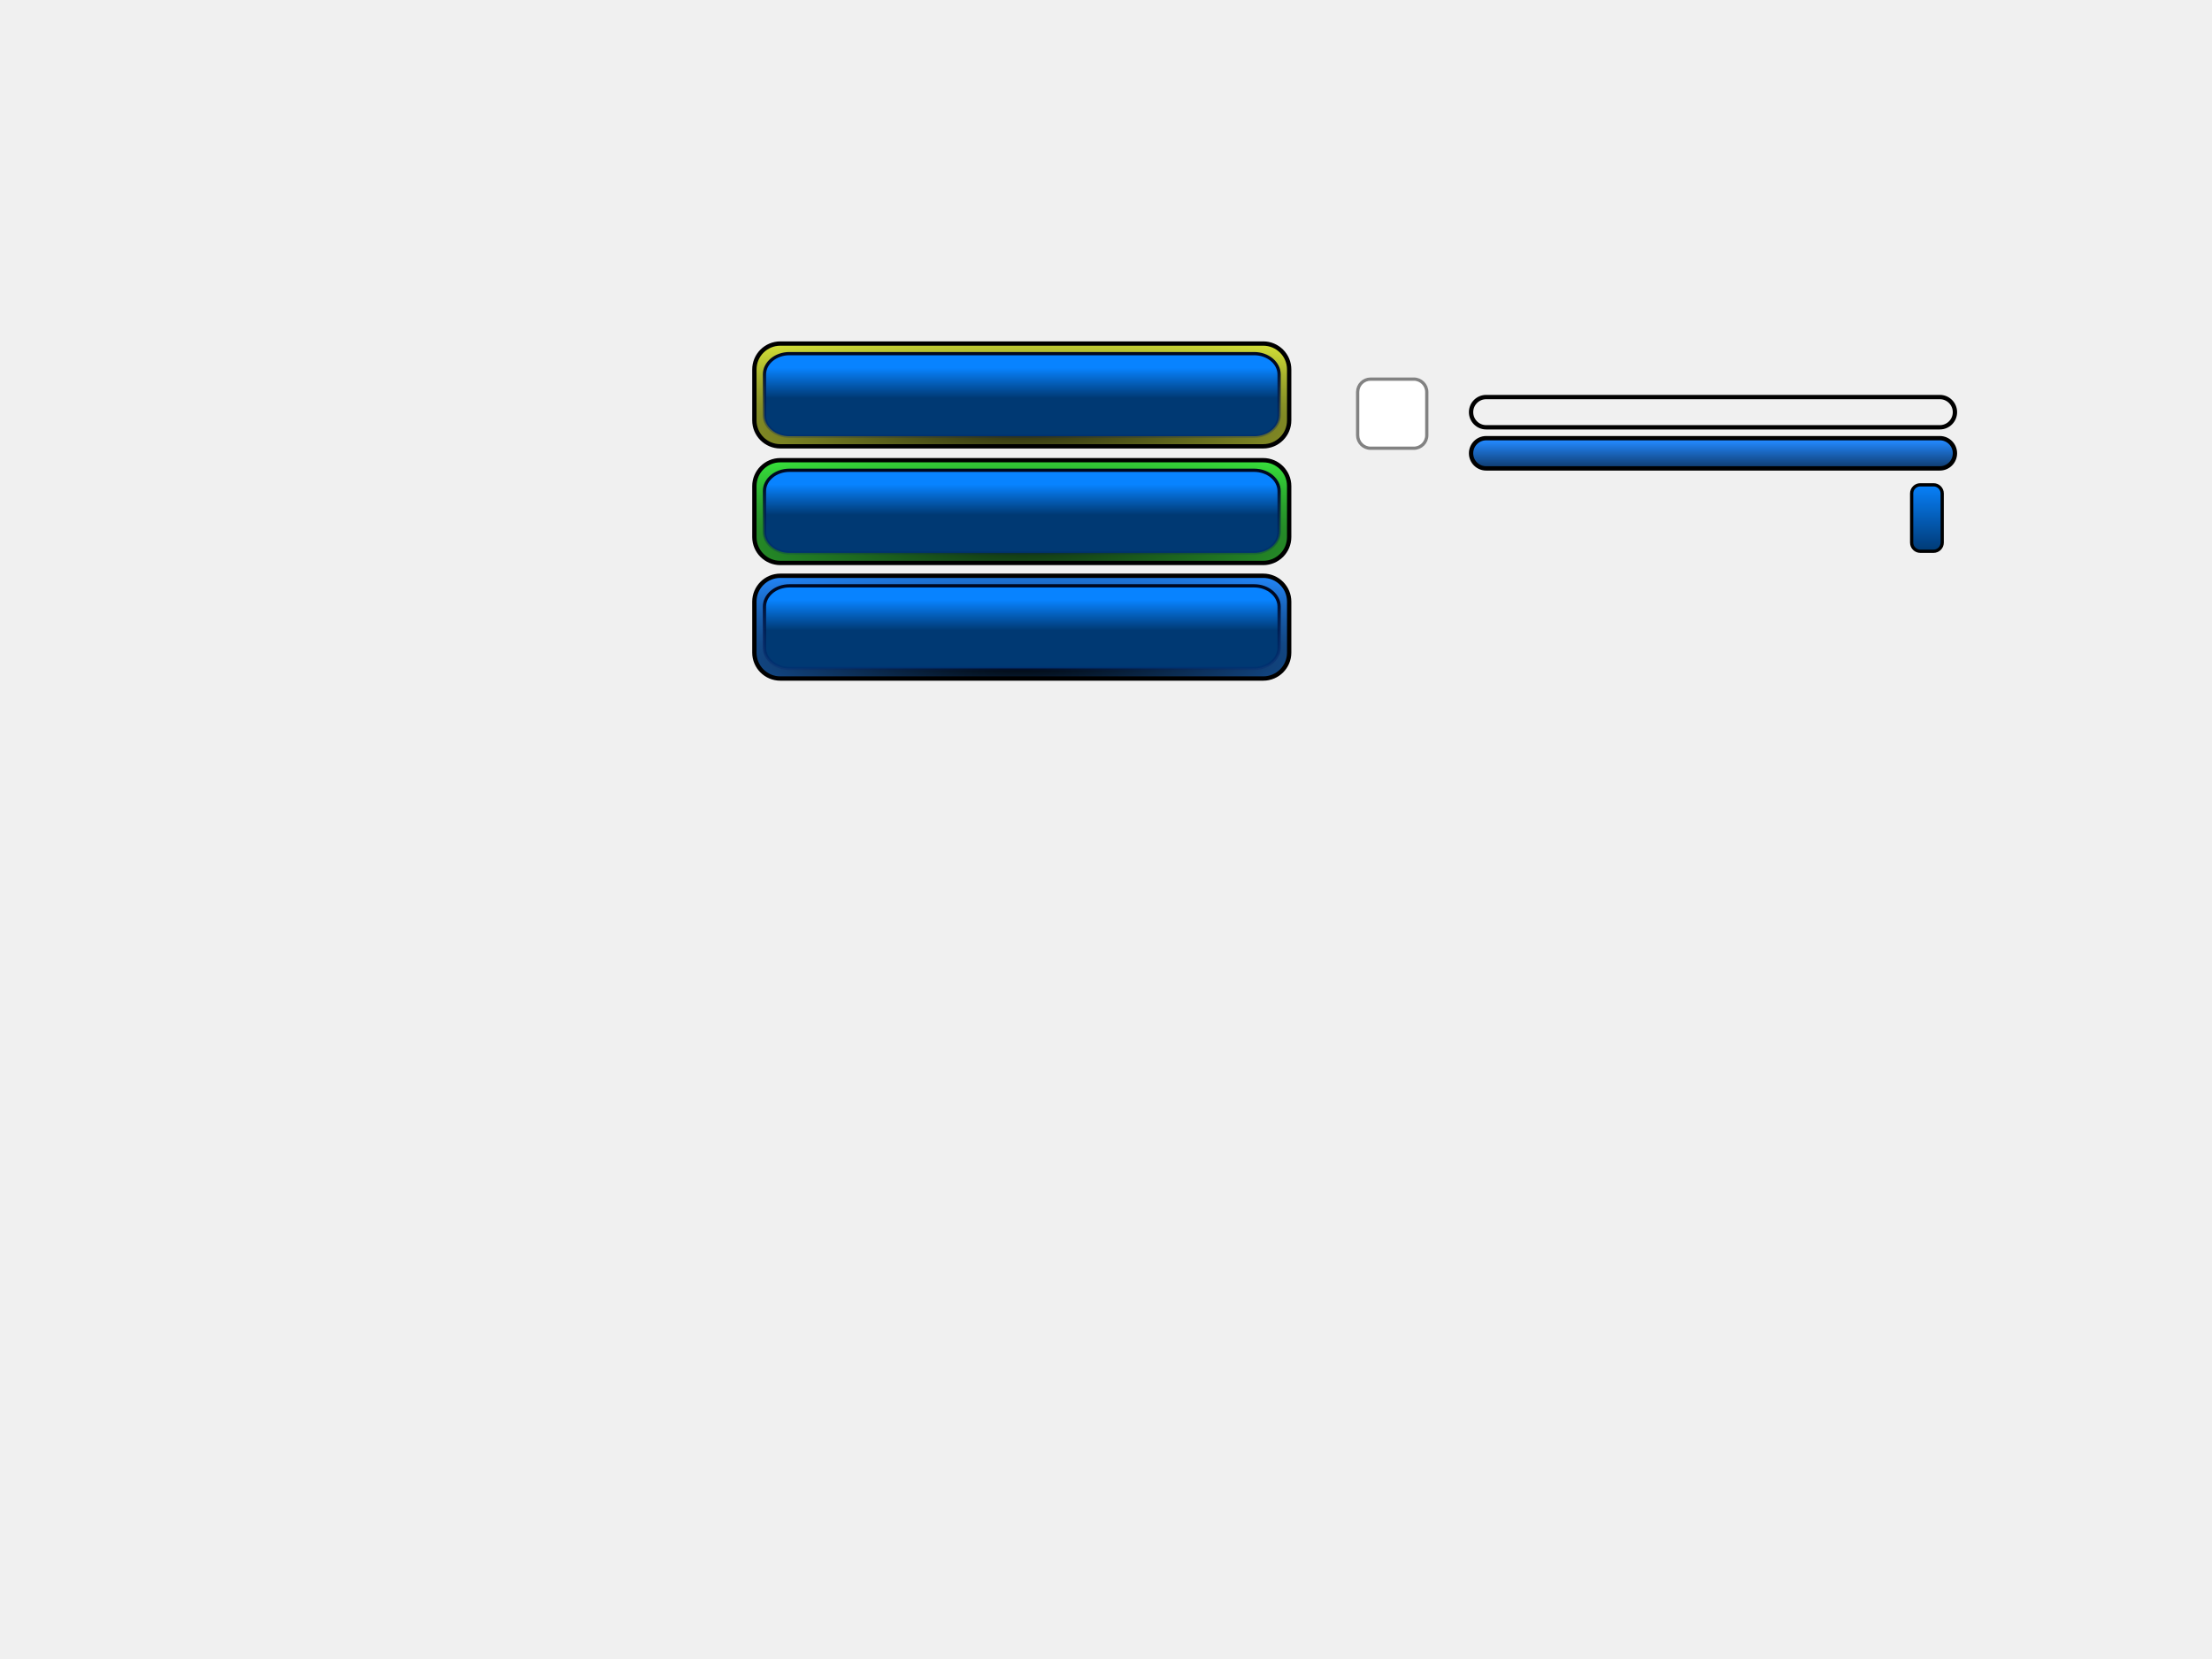
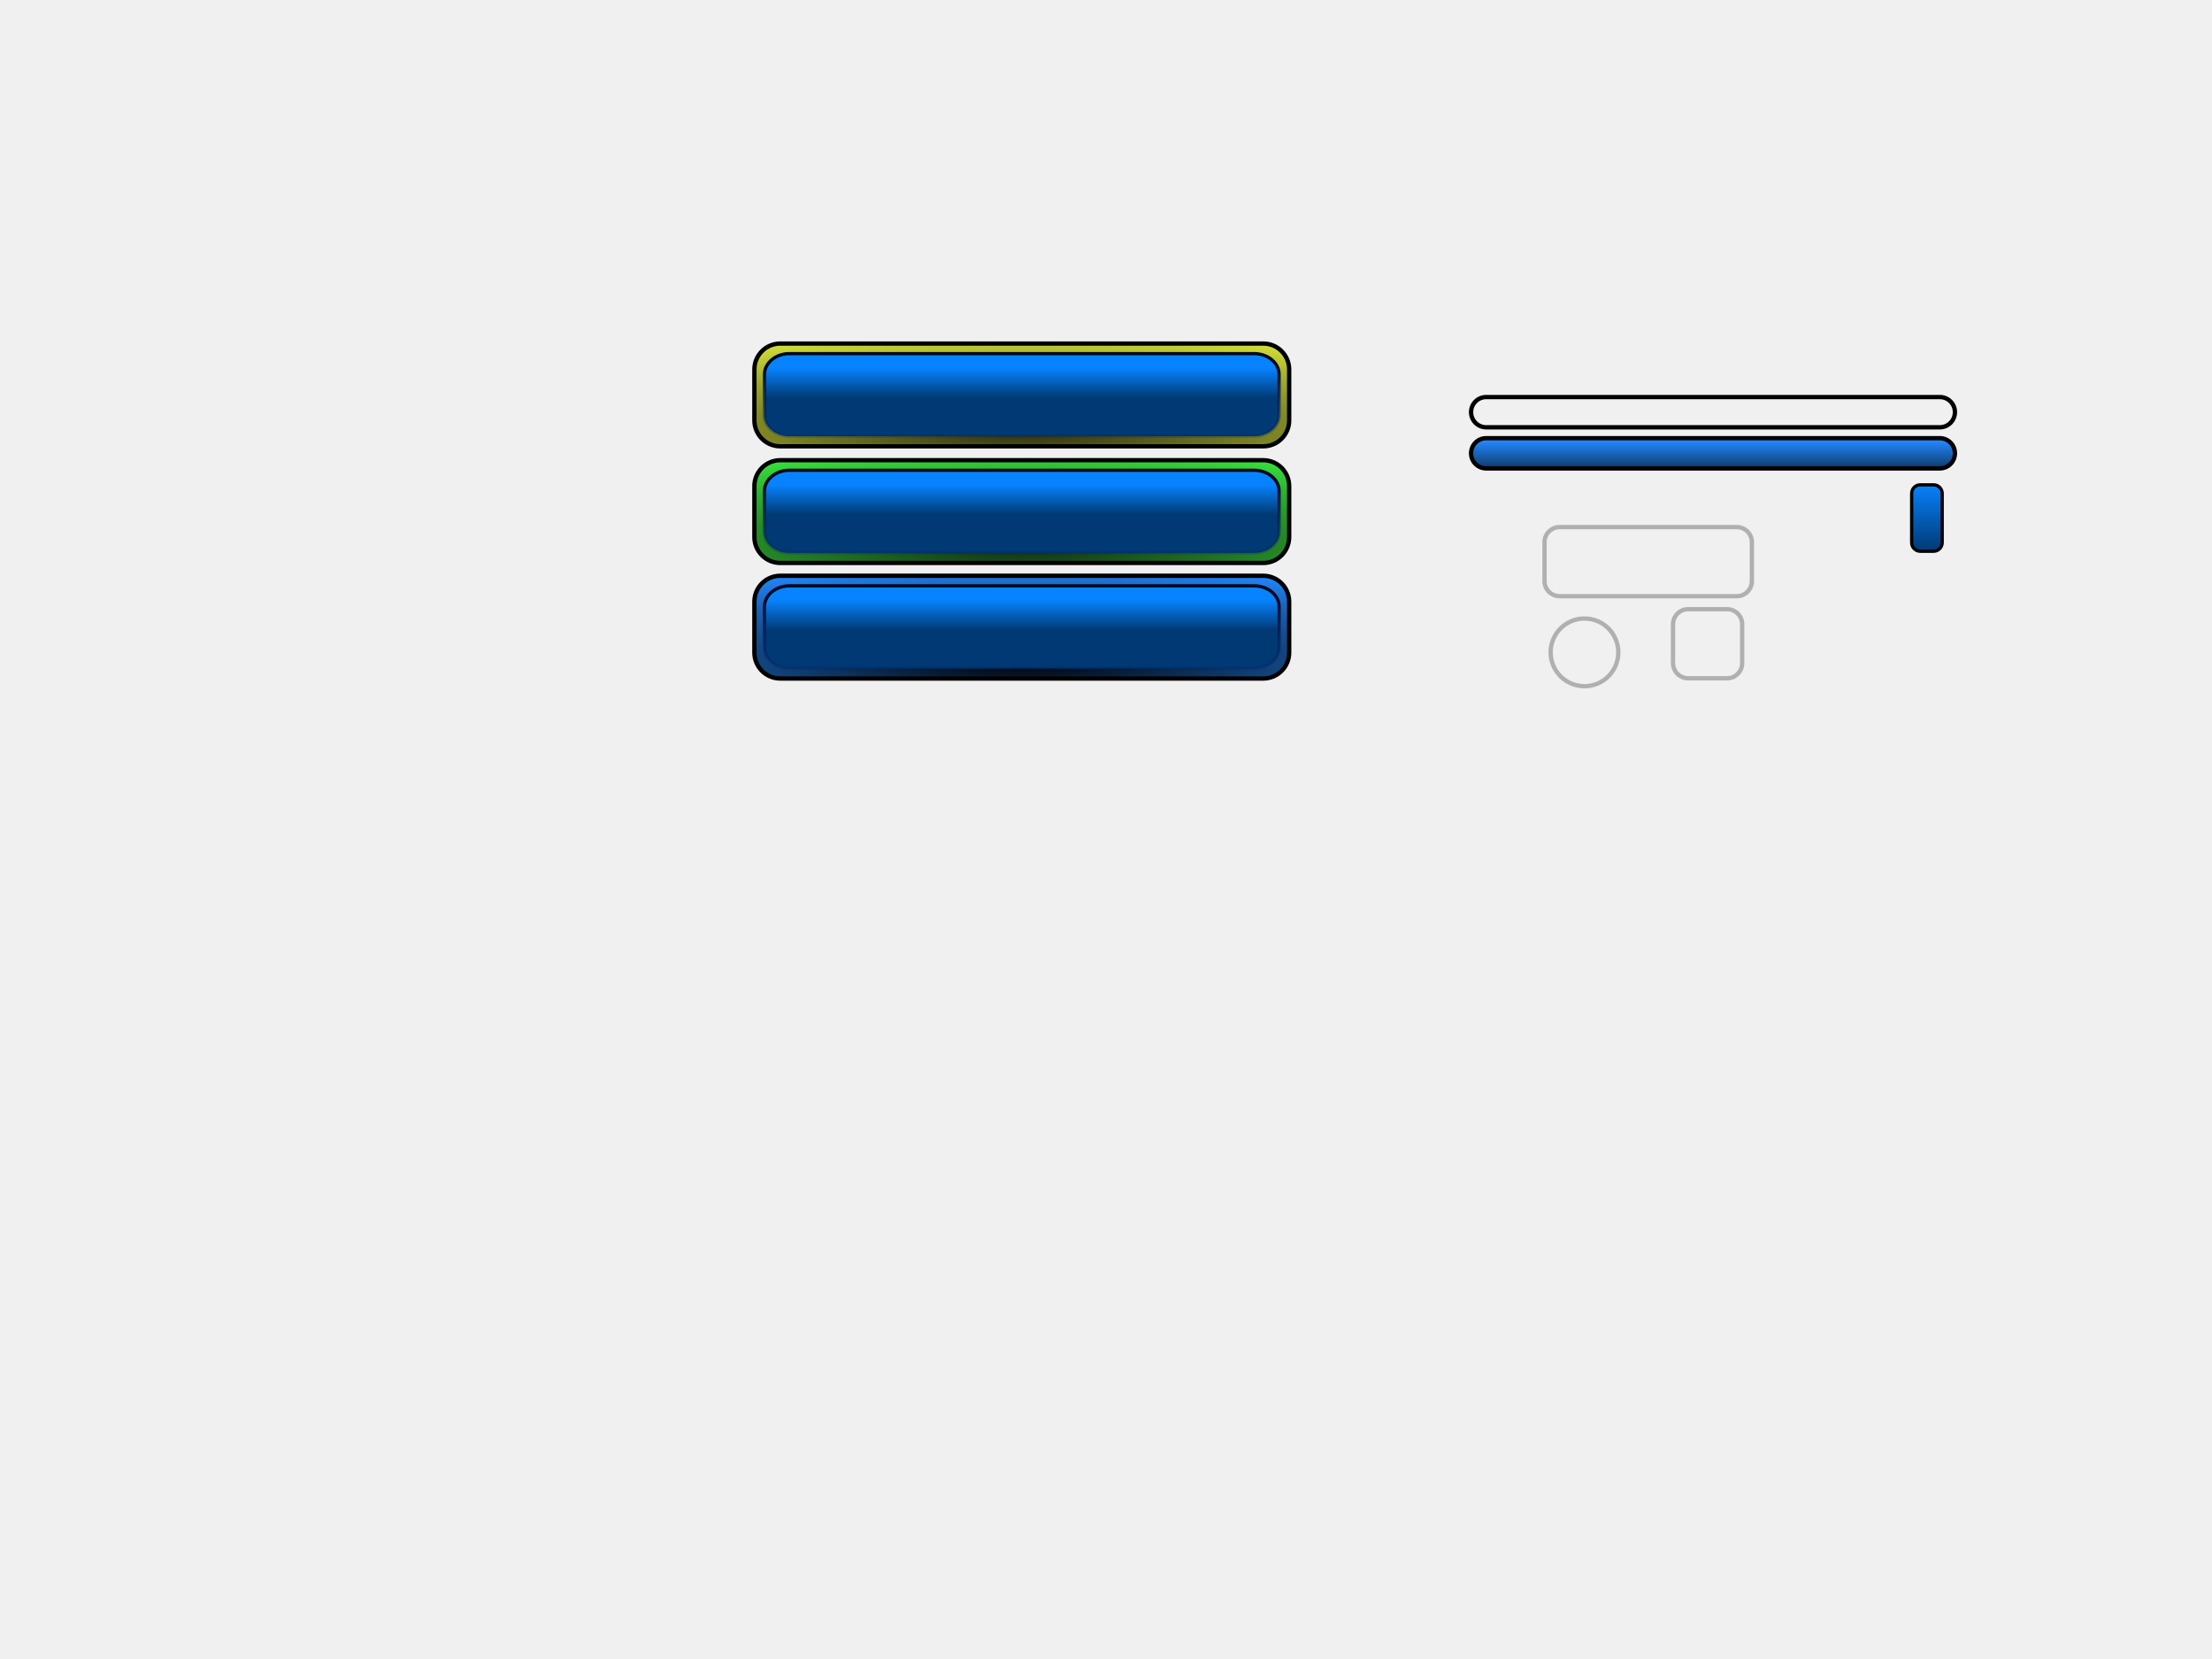
<svg xmlns="http://www.w3.org/2000/svg" xmlns:xlink="http://www.w3.org/1999/xlink" width="1024px" height="768px" id="svg3755" version="1.1">
  <defs id="defs3757">
    <linearGradient id="linearGradient4351">
      <stop id="stop4353" offset="0" style="stop-color:#282b10;stop-opacity:1;" />
      <stop id="stop4355" offset="1" style="stop-color:#d7e438;stop-opacity:1;" />
    </linearGradient>
    <linearGradient id="linearGradient4333">
      <stop style="stop-color:#102b11;stop-opacity:1;" offset="0" id="stop4335" />
      <stop style="stop-color:#38e43c;stop-opacity:1;" offset="1" id="stop4337" />
    </linearGradient>
    <linearGradient id="linearGradient4307">
      <stop style="stop-color:#000820;stop-opacity:1;" offset="0" id="stop4309" />
      <stop style="stop-color:#002180;stop-opacity:0;" offset="1" id="stop4311" />
    </linearGradient>
    <linearGradient id="linearGradient4301">
      <stop id="stop4303" offset="0" style="stop-color:#000000;stop-opacity:1;" />
      <stop id="stop4305" offset="1" style="stop-color:#2389ff;stop-opacity:1;" />
    </linearGradient>
    <linearGradient id="linearGradient4279">
      <stop style="stop-color:#003973;stop-opacity:1;" offset="0" id="stop4281" />
      <stop style="stop-color:#0883ff;stop-opacity:1;" offset="1" id="stop4283" />
    </linearGradient>
    <radialGradient xlink:href="#linearGradient4301" id="radialGradient4291" cx="473.013" cy="327.041" fx="473.013" fy="327.041" r="124.787" gradientTransform="matrix(1.965685,4.8524623e-8,0,0.3631303,-456.7817,187.0986)" gradientUnits="userSpaceOnUse" />
    <linearGradient xlink:href="#linearGradient4279" id="linearGradient4299" x1="472.181" y1="291.86" x2="472.181" y2="277.76" gradientUnits="userSpaceOnUse" />
    <linearGradient xlink:href="#linearGradient4307" id="linearGradient4313" x1="472.181" y1="277.76" x2="472.181" y2="319.038" gradientUnits="userSpaceOnUse" />
    <radialGradient xlink:href="#linearGradient4333" id="radialGradient4327" gradientUnits="userSpaceOnUse" gradientTransform="matrix(1.965685,4.8524623e-8,0,0.3631303,-456.7817,187.0986)" cx="473.013" cy="327.041" fx="473.013" fy="327.041" r="124.787" />
    <linearGradient xlink:href="#linearGradient4279" id="linearGradient4329" gradientUnits="userSpaceOnUse" x1="472.181" y1="291.86" x2="472.181" y2="277.76" />
    <linearGradient xlink:href="#linearGradient4307" id="linearGradient4331" gradientUnits="userSpaceOnUse" x1="472.181" y1="277.76" x2="472.181" y2="319.038" />
    <radialGradient xlink:href="#linearGradient4351" id="radialGradient4345" gradientUnits="userSpaceOnUse" gradientTransform="matrix(1.965685,4.8524623e-8,0,0.3631303,-456.7817,187.0986)" cx="473.013" cy="327.041" fx="473.013" fy="327.041" r="124.787" />
    <linearGradient xlink:href="#linearGradient4279" id="linearGradient4347" gradientUnits="userSpaceOnUse" x1="472.181" y1="291.86" x2="472.181" y2="277.76" />
    <linearGradient xlink:href="#linearGradient4307" id="linearGradient4349" gradientUnits="userSpaceOnUse" x1="472.181" y1="277.76" x2="472.181" y2="319.038" />
    <radialGradient xlink:href="#linearGradient4301" id="radialGradient4365" gradientUnits="userSpaceOnUse" gradientTransform="matrix(1.965685,4.8524623e-8,0,0.3631303,-456.7817,187.0986)" cx="473.013" cy="327.041" fx="473.013" fy="327.041" r="124.787" />
    <linearGradient xlink:href="#linearGradient4279" id="linearGradient4367" gradientUnits="userSpaceOnUse" x1="472.181" y1="291.86" x2="472.181" y2="277.76" />
    <linearGradient xlink:href="#linearGradient4307" id="linearGradient4369" gradientUnits="userSpaceOnUse" x1="472.181" y1="277.76" x2="472.181" y2="319.038" />
    <linearGradient id="linearGradient3765">
      <stop style="stop-color:#bae6a7;stop-opacity:1;" offset="0" id="stop3767" />
      <stop style="stop-color:#ffffff;stop-opacity:0;" offset="1" id="stop3769" />
    </linearGradient>
    <linearGradient xlink:href="#linearGradient4301" id="linearGradient5203" gradientUnits="userSpaceOnUse" gradientTransform="translate(-536.5605,57.28938)" x1="1327.061" y1="168.746" x2="1327.061" y2="146.611" />
    <linearGradient xlink:href="#linearGradient4279" id="linearGradient5211" x1="891.74" y1="255.371" x2="891.74" y2="223.551" gradientUnits="userSpaceOnUse" />
  </defs>
  <g id="layer1">
    <g id="btn_normal">
      <rect ry="12" rx="12" y="266.538" x="349.226" height="47.573" width="247.573" id="rect3763" style="fill:url(#radialGradient4291);fill-opacity:1.0;stroke:#000000;stroke-width:2;stroke-miterlimit:4;stroke-opacity:1;stroke-dasharray:none" />
      <rect style="fill:url(#linearGradient4299);fill-opacity:1;stroke:url(#linearGradient4313);stroke-width:1.5;stroke-miterlimit:4;stroke-opacity:1;stroke-dasharray:none" id="rect4277" width="238.241" height="38.241" x="353.893" y="271.205" rx="11.548" ry="9.646" />
    </g>
    <g id="btn_over" transform="translate(0,-53.5)">
      <rect style="fill:url(#radialGradient4327);fill-opacity:1.0;stroke:#000000;stroke-width:2;stroke-miterlimit:4;stroke-opacity:1;stroke-dasharray:none" id="rect4323" width="247.573" height="47.573" x="349.226" y="266.538" rx="12" ry="12" />
      <rect ry="9.646" rx="11.548" y="271.205" x="353.893" height="38.241" width="238.241" id="rect4325" style="fill:url(#linearGradient4329);fill-opacity:1;stroke:url(#linearGradient4331);stroke-width:1.5;stroke-miterlimit:4;stroke-opacity:1;stroke-dasharray:none" />
    </g>
    <g transform="translate(0,-107.5)" id="btn_click">
      <rect ry="12" rx="12" y="266.538" x="349.226" height="47.573" width="247.573" id="rect4341" style="fill:url(#radialGradient4345);fill-opacity:1.0;stroke:#000000;stroke-width:2;stroke-miterlimit:4;stroke-opacity:1;stroke-dasharray:none" />
      <rect style="fill:url(#linearGradient4347);fill-opacity:1;stroke:url(#linearGradient4349);stroke-width:1.5;stroke-miterlimit:4;stroke-opacity:1;stroke-dasharray:none" id="rect4343" width="238.241" height="38.241" x="353.893" y="271.205" rx="11.548" ry="9.646" />
    </g>
-     <rect style="fill:#ffffff;fill-opacity:1;stroke:#828282;stroke-width:1.5;stroke-miterlimit:4;stroke-opacity:1;stroke-dasharray:none" id="block" width="32" height="32" x="628.5" y="175.5" rx="6" ry="6" />
    <rect ry="7" rx="7" y="183.806" x="681" height="14" width="224" id="slider_back" style="fill:none;stroke:#000000;stroke-width:2;stroke-linecap:square;stroke-linejoin:round;stroke-miterlimit:4;stroke-opacity:1;stroke-dasharray:none;stroke-dashoffset:0" />
    <rect style="fill:url(#linearGradient5203);fill-opacity:1;fill-rule:evenodd;stroke:#000000;stroke-width:2;stroke-linecap:square;stroke-linejoin:round;stroke-miterlimit:4;stroke-opacity:1;stroke-dasharray:none;stroke-dashoffset:0" id="slider_over" width="224" height="14" x="681" y="202.843" rx="7" ry="7" />
    <rect ry="4" rx="4" y="224.435" x="884.961" height="30.759" width="14.142" id="slider_btn" style="fill:url(#linearGradient5211);fill-opacity:1;fill-rule:evenodd;stroke:#000000;stroke-opacity:1;stroke-width:1.5;stroke-miterlimit:4;stroke-dasharray:none" />
+     <path style="fill:#000000;fill-opacity:0;stroke:#b0b0b0;stroke-width:3;stroke-linecap:butt;stroke-linejoin:round;stroke-miterlimit:4;stroke-opacity:1;stroke-dasharray:none" id="circle" d="m 192,459.5 a 23.5,23.5 0 1 1 -47,0 23.5,23.5 0 1 1 47,0 z" transform="matrix(0.6666667,0,0,0.6666667,621.1666,-4.333305)" />
+     <rect style="fill:#000000;fill-opacity:0;stroke:#b0b0b0;stroke-width:2;stroke-linecap:butt;stroke-linejoin:round;stroke-miterlimit:4;stroke-opacity:1;stroke-dasharray:none" id="cube" width="32" height="32" x="774.5" y="282" rx="7" ry="7" />
+     <rect style="fill:#000000;fill-opacity:0;stroke:#b0b0b0;stroke-width:2;stroke-linecap:butt;stroke-linejoin:round;stroke-miterlimit:4;stroke-opacity:1;stroke-dasharray:none" id="block" width="96" height="32" x="715" y="244" rx="7" ry="7" />
  </g>
</svg>
